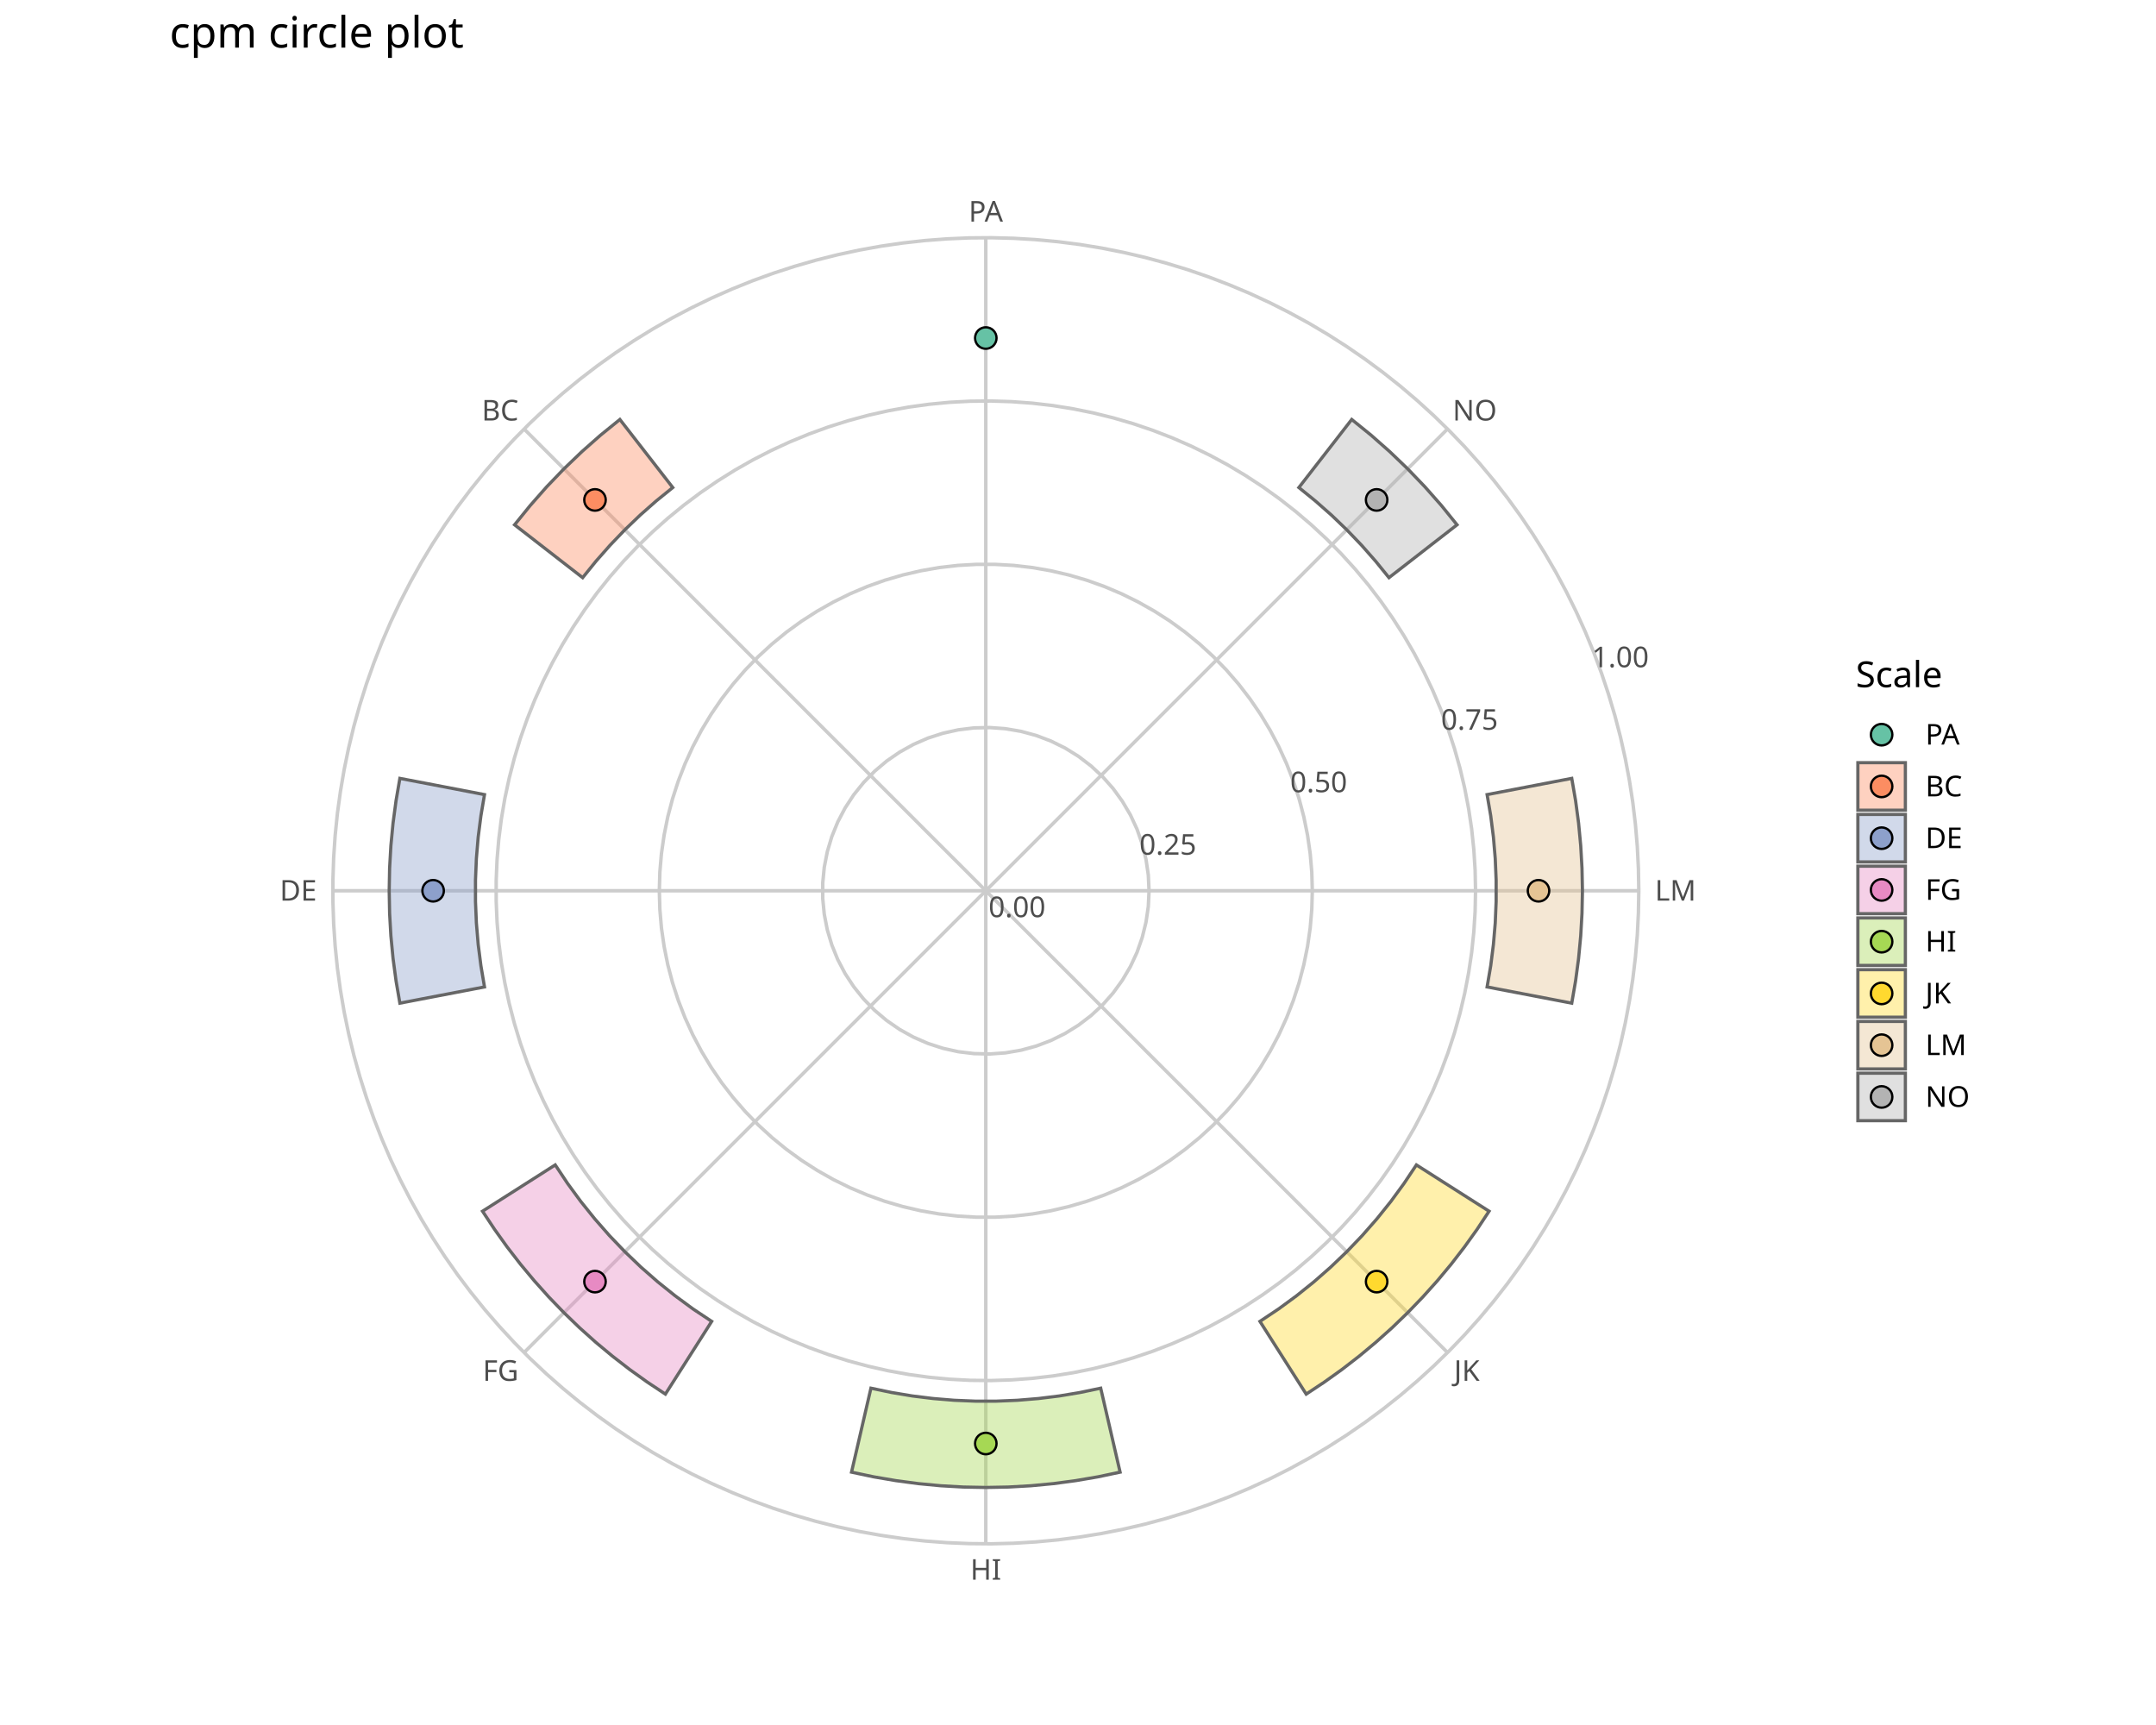
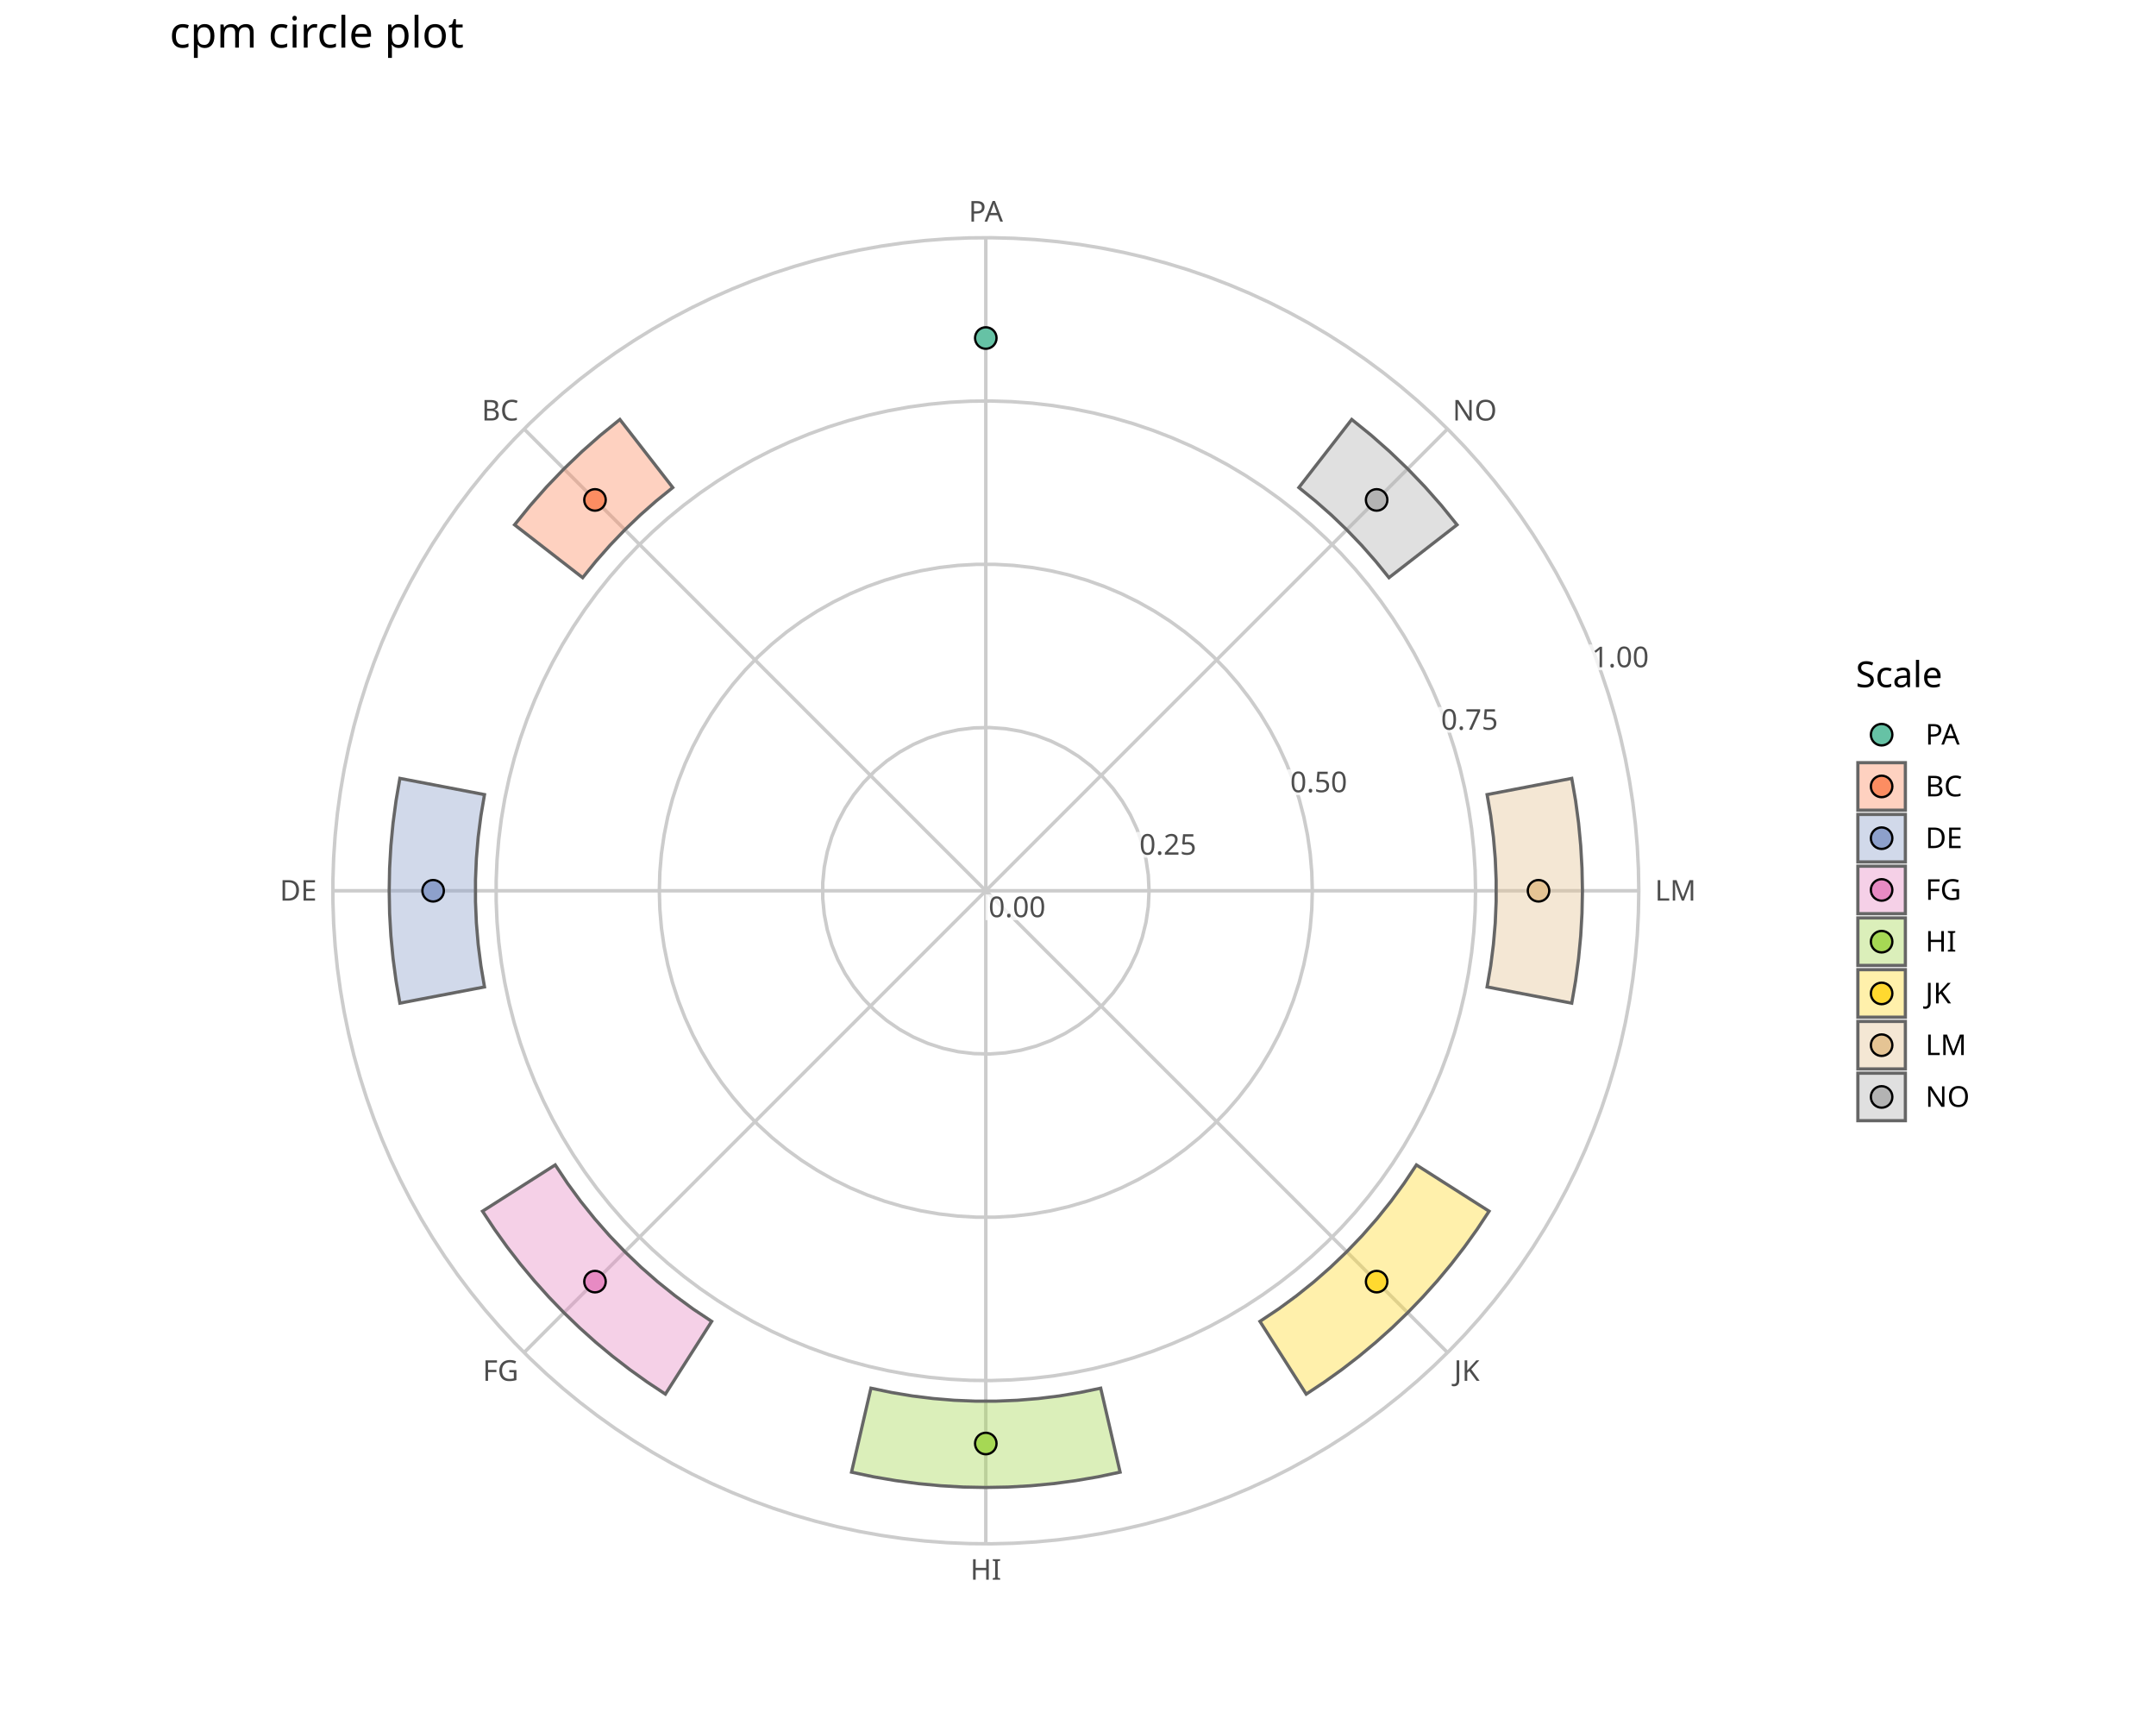
<svg xmlns="http://www.w3.org/2000/svg" class="svglite" data-engine-version="2.0" width="720.00pt" height="576.00pt" viewBox="0 0 720.00 576.00">
  <defs>
    <style type="text/css">
    .svglite line, .svglite polyline, .svglite polygon, .svglite path, .svglite rect, .svglite circle {
      fill: none;
      stroke: #000000;
      stroke-linecap: round;
      stroke-linejoin: round;
      stroke-miterlimit: 10.00;
    }
  </style>
  </defs>
  <rect width="100%" height="100%" style="stroke: none; fill: #FFFFFF;" />
  <defs>
    <clipPath id="cpMC4wMHw3MjAuMDB8MC4wMHw1NzYuMDA=">
      <rect x="0.00" y="0.00" width="720.00" height="576.00" />
    </clipPath>
  </defs>
  <g clip-path="url(#cpMC4wMHw3MjAuMDB8MC4wMHw1NzYuMDA=)">
</g>
  <defs>
    <clipPath id="cpNTAuNjV8NjY5LjM1fDAuMDB8NTc2LjAw">
      <rect x="50.65" y="0.00" width="618.70" height="576.00" />
    </clipPath>
  </defs>
  <g clip-path="url(#cpNTAuNjV8NjY5LjM1fDAuMDB8NTc2LjAw)">
    <rect x="50.65" y="0.00" width="618.70" height="576.00" style="stroke-width: 1.16; stroke: none; fill: #FFFFFF;" />
  </g>
  <g clip-path="url(#cpMC4wMHw3MjAuMDB8MC4wMHw1NzYuMDA=)">
    <polyline points="329.21,297.44 329.21,297.44 " style="stroke-width: 1.16; stroke: #CCCCCC; stroke-linecap: butt;" />
    <polyline points="383.73,297.44 383.48,292.18 382.71,286.96 381.45,281.85 379.71,276.88 377.49,272.10 374.81,267.56 371.72,263.30 368.23,259.36 364.37,255.77 360.18,252.57 355.71,249.79 350.99,247.46 346.06,245.59 340.98,244.21 335.78,243.32 330.53,242.94 325.26,243.06 320.03,243.70 314.89,244.84 309.88,246.46 305.05,248.57 300.45,251.13 296.11,254.12 292.09,257.52 288.41,261.29 285.11,265.39 282.22,269.80 279.77,274.47 277.79,279.34 276.28,284.39 275.27,289.56 274.76,294.80 274.76,300.07 275.27,305.32 276.28,310.49 277.79,315.53 279.77,320.41 282.22,325.08 285.11,329.48 288.41,333.59 292.09,337.36 296.11,340.76 300.45,343.75 305.05,346.31 309.88,348.41 314.89,350.04 320.03,351.18 325.26,351.81 330.53,351.94 335.78,351.56 340.98,350.67 346.06,349.29 350.99,347.42 355.71,345.08 360.18,342.30 364.37,339.11 368.23,335.52 371.72,331.58 374.81,327.31 377.49,322.77 379.71,318.00 381.45,313.03 382.71,307.91 383.48,302.70 383.73,297.44 " style="stroke-width: 1.16; stroke: #CCCCCC; stroke-linecap: butt;" />
    <polyline points="438.25,297.44 438.07,291.21 437.54,285.01 436.65,278.85 435.41,272.74 433.83,266.72 431.91,260.80 429.65,255.00 427.06,249.33 424.15,243.82 420.94,238.49 417.42,233.35 413.62,228.42 409.54,223.71 405.20,219.25 400.61,215.04 395.79,211.09 390.76,207.43 385.52,204.07 380.10,201.01 374.51,198.26 368.77,195.83 362.91,193.74 356.93,191.99 350.87,190.58 344.73,189.51 338.54,188.80 332.33,188.45 326.10,188.45 319.88,188.80 313.70,189.51 307.56,190.58 301.49,191.99 295.52,193.74 289.65,195.83 283.92,198.26 278.33,201.01 272.91,204.07 267.67,207.43 262.63,211.09 257.81,215.04 253.22,219.25 248.88,223.71 244.81,228.42 241.00,233.35 237.49,238.49 234.27,243.82 231.37,249.33 228.78,255.00 226.52,260.80 224.60,266.72 223.01,272.74 221.78,278.85 220.89,285.01 220.36,291.21 220.18,297.44 220.36,303.66 220.89,309.87 221.78,316.03 223.01,322.13 224.60,328.16 226.52,334.08 228.78,339.88 231.37,345.55 234.27,351.05 237.49,356.39 241.00,361.53 244.81,366.46 248.88,371.16 253.22,375.63 257.81,379.84 262.63,383.78 267.67,387.44 272.91,390.81 278.33,393.87 283.92,396.62 289.65,399.04 295.52,401.14 301.49,402.89 307.56,404.30 313.70,405.36 319.88,406.07 326.10,406.43 332.33,406.43 338.54,406.07 344.73,405.36 350.87,404.30 356.93,402.89 362.91,401.14 368.77,399.04 374.51,396.62 380.10,393.87 385.52,390.81 390.76,387.44 395.79,383.78 400.61,379.84 405.20,375.63 409.54,371.16 413.62,366.46 417.42,361.53 420.94,356.39 424.15,351.05 427.06,345.55 429.65,339.88 431.91,334.08 433.83,328.16 435.41,322.13 436.65,316.03 437.54,309.87 438.07,303.66 438.25,297.44 " style="stroke-width: 1.16; stroke: #CCCCCC; stroke-linecap: butt;" />
    <polyline points="492.76,297.44 492.62,290.54 492.18,283.66 491.46,276.80 490.44,269.98 489.14,263.21 487.56,256.50 485.69,249.86 483.54,243.31 481.13,236.85 478.44,230.50 475.48,224.27 472.27,218.16 468.80,212.20 465.08,206.40 461.12,200.75 456.93,195.27 452.51,189.98 447.87,184.88 443.02,179.98 437.96,175.28 432.72,170.81 427.29,166.56 421.68,162.54 415.91,158.76 409.99,155.23 403.92,151.95 397.72,148.93 391.40,146.17 384.97,143.69 378.44,141.47 371.82,139.54 365.13,137.88 358.37,136.51 351.56,135.42 344.71,134.62 337.83,134.12 330.94,133.90 324.04,133.97 317.15,134.33 310.29,134.99 303.46,135.93 296.67,137.16 289.94,138.67 283.29,140.47 276.71,142.54 270.23,144.90 263.85,147.52 257.59,150.41 251.45,153.56 245.46,156.96 239.61,160.62 233.92,164.52 228.40,168.65 223.06,173.02 217.91,177.60 212.96,182.40 208.21,187.41 203.68,192.60 199.37,197.99 195.30,203.55 191.46,209.28 187.86,215.17 184.52,221.20 181.43,227.37 178.61,233.66 176.06,240.06 173.77,246.57 171.77,253.17 170.04,259.85 168.60,266.59 167.44,273.39 166.57,280.23 165.99,287.10 165.70,293.99 165.70,300.89 165.99,307.78 166.57,314.65 167.44,321.49 168.60,328.29 170.04,335.03 171.77,341.71 173.77,348.31 176.06,354.81 178.61,361.22 181.43,367.51 184.52,373.68 187.86,379.71 191.46,385.60 195.30,391.33 199.37,396.89 203.68,402.27 208.21,407.47 212.96,412.47 217.91,417.27 223.06,421.86 228.40,426.22 233.92,430.36 239.61,434.26 245.46,437.91 251.45,441.32 257.59,444.47 263.85,447.36 270.23,449.98 276.71,452.33 283.29,454.41 289.94,456.20 296.67,457.72 303.46,458.95 310.29,459.89 317.15,460.54 324.04,460.91 330.94,460.98 337.83,460.76 344.71,460.25 351.56,459.46 358.37,458.37 365.13,457.00 371.82,455.34 378.44,453.40 384.97,451.19 391.40,448.70 397.72,445.95 403.92,442.93 409.99,439.65 415.91,436.12 421.68,432.34 427.29,428.32 432.72,424.07 437.96,419.59 443.02,414.90 447.87,410.00 452.51,404.90 456.93,399.60 461.12,394.13 465.08,388.48 468.80,382.67 472.27,376.71 475.48,370.61 478.44,364.38 481.13,358.03 483.54,351.57 485.69,345.02 487.56,338.38 489.14,331.67 490.44,324.89 491.46,318.07 492.18,311.22 492.62,304.33 492.76,297.44 " style="stroke-width: 1.16; stroke: #CCCCCC; stroke-linecap: butt;" />
    <polyline points="547.28,297.44 547.15,290.03 546.78,282.64 546.15,275.26 545.27,267.90 544.14,260.59 542.77,253.31 541.15,246.08 539.28,238.91 537.17,231.82 534.82,224.79 532.24,217.85 529.42,211.00 526.37,204.26 523.09,197.61 519.59,191.09 515.87,184.69 511.93,178.41 507.78,172.28 503.43,166.28 498.88,160.44 494.13,154.76 489.19,149.24 484.06,143.90 478.76,138.73 473.28,133.74 467.64,128.94 461.84,124.34 455.89,119.94 449.79,115.74 443.55,111.75 437.18,107.97 430.68,104.42 424.07,101.08 417.34,97.97 410.52,95.10 403.60,92.45 396.60,90.04 389.52,87.88 382.37,85.95 375.16,84.27 367.89,82.83 360.58,81.64 353.23,80.70 345.86,80.01 338.47,79.57 331.06,79.38 323.66,79.44 316.26,79.76 308.88,80.32 301.51,81.14 294.19,82.20 286.90,83.52 279.66,85.08 272.48,86.88 265.36,88.93 258.31,91.22 251.35,93.74 244.48,96.51 237.71,99.50 231.04,102.72 224.48,106.17 218.05,109.83 211.74,113.72 205.57,117.81 199.54,122.11 193.66,126.62 187.94,131.32 182.38,136.21 176.99,141.29 171.78,146.55 166.75,151.98 161.90,157.58 157.25,163.35 152.79,169.26 148.54,175.33 144.50,181.53 140.67,187.87 137.06,194.34 133.67,200.92 130.50,207.62 127.57,214.42 124.87,221.31 122.40,228.29 120.17,235.36 118.18,242.49 116.44,249.69 114.94,256.94 113.69,264.24 112.68,271.58 111.93,278.95 111.43,286.33 111.18,293.74 111.18,301.14 111.43,308.54 111.93,315.93 112.68,323.30 113.69,330.64 114.94,337.94 116.44,345.19 118.18,352.39 120.17,359.52 122.40,366.58 124.87,373.57 127.57,380.46 130.50,387.26 133.67,393.96 137.06,400.54 140.67,407.01 144.50,413.35 148.54,419.55 152.79,425.62 157.25,431.53 161.90,437.29 166.75,442.89 171.78,448.33 176.99,453.59 182.38,458.67 187.94,463.56 193.66,468.26 199.54,472.76 205.57,477.07 211.74,481.16 218.05,485.04 224.48,488.71 231.04,492.16 237.71,495.38 244.48,498.37 251.35,501.13 258.31,503.66 265.36,505.95 272.48,508.00 279.66,509.80 286.90,511.36 294.19,512.67 301.51,513.74 308.88,514.56 316.26,515.12 323.66,515.43 331.06,515.50 338.47,515.31 345.86,514.87 353.23,514.18 360.58,513.24 367.89,512.05 375.16,510.61 382.37,508.93 389.52,507.00 396.60,504.83 403.60,502.42 410.52,499.78 417.34,496.90 424.07,493.80 430.68,490.46 437.18,486.90 443.55,483.13 449.79,479.14 455.89,474.94 461.84,470.54 467.64,465.93 473.28,461.14 478.76,456.15 484.06,450.98 489.19,445.63 494.13,440.11 498.88,434.43 503.43,428.59 507.78,422.60 511.93,416.47 515.87,410.19 519.59,403.79 523.09,397.26 526.37,390.62 529.42,383.87 532.24,377.03 534.82,370.09 537.17,363.06 539.28,355.96 541.15,348.80 542.77,341.57 544.14,334.29 545.27,326.97 546.15,319.62 546.78,312.24 547.15,304.84 547.28,297.44 " style="stroke-width: 1.16; stroke: #CCCCCC; stroke-linecap: butt;" />
    <polyline points="329.21,297.44 329.21,289.92 329.21,282.40 329.21,274.88 329.21,267.36 329.21,259.84 329.21,252.32 329.21,244.80 329.21,237.28 329.21,229.76 329.21,222.24 329.21,214.72 329.21,207.20 329.21,199.68 329.21,192.16 329.21,184.65 329.21,177.13 329.21,169.61 329.21,162.09 329.21,154.57 329.21,147.05 329.21,139.53 329.21,132.01 329.21,124.49 329.21,116.97 329.21,109.45 329.21,101.93 329.21,94.41 329.21,86.89 329.21,79.37 " style="stroke-width: 1.16; stroke: #CCCCCC; stroke-linecap: butt;" />
    <polyline points="329.21,297.44 323.90,292.12 318.58,286.80 313.26,281.49 307.94,276.17 302.63,270.85 297.31,265.54 291.99,260.22 286.68,254.90 281.36,249.58 276.04,244.27 270.72,238.95 265.41,233.63 260.09,228.32 254.77,223.00 249.46,217.68 244.14,212.36 238.82,207.05 233.50,201.73 228.19,196.41 222.87,191.10 217.55,185.78 212.24,180.46 206.92,175.14 201.60,169.83 196.28,164.51 190.97,159.19 185.65,153.88 180.33,148.56 175.02,143.24 " style="stroke-width: 1.16; stroke: #CCCCCC; stroke-linecap: butt;" />
    <polyline points="329.21,297.44 321.69,297.44 314.17,297.44 306.65,297.44 299.13,297.44 291.62,297.44 284.10,297.44 276.58,297.44 269.06,297.44 261.54,297.44 254.02,297.44 246.50,297.44 238.98,297.44 231.46,297.44 223.94,297.44 216.42,297.44 208.90,297.44 201.38,297.44 193.86,297.44 186.34,297.44 178.82,297.44 171.30,297.44 163.78,297.44 156.26,297.44 148.74,297.44 141.22,297.44 133.70,297.44 126.19,297.44 118.67,297.44 111.15,297.44 " style="stroke-width: 1.16; stroke: #CCCCCC; stroke-linecap: butt;" />
    <polyline points="329.21,297.44 323.90,302.76 318.58,308.07 313.26,313.39 307.94,318.71 302.63,324.02 297.31,329.34 291.99,334.66 286.68,339.98 281.36,345.29 276.04,350.61 270.72,355.93 265.41,361.24 260.09,366.56 254.77,371.88 249.46,377.20 244.14,382.51 238.82,387.83 233.50,393.15 228.19,398.46 222.87,403.78 217.55,409.10 212.24,414.42 206.92,419.73 201.60,425.05 196.28,430.37 190.97,435.68 185.65,441.00 180.33,446.32 175.02,451.64 " style="stroke-width: 1.16; stroke: #CCCCCC; stroke-linecap: butt;" />
    <polyline points="329.21,297.44 329.21,304.96 329.21,312.48 329.21,320.00 329.21,327.52 329.21,335.04 329.21,342.56 329.21,350.08 329.21,357.59 329.21,365.11 329.21,372.63 329.21,380.15 329.21,387.67 329.21,395.19 329.21,402.71 329.21,410.23 329.21,417.75 329.21,425.27 329.21,432.79 329.21,440.31 329.21,447.83 329.21,455.35 329.21,462.87 329.21,470.39 329.21,477.91 329.21,485.43 329.21,492.95 329.21,500.47 329.21,507.99 329.21,515.51 " style="stroke-width: 1.16; stroke: #CCCCCC; stroke-linecap: butt;" />
    <polyline points="329.21,297.44 334.53,302.76 339.85,308.07 345.16,313.39 350.48,318.71 355.80,324.02 361.12,329.34 366.43,334.66 371.75,339.98 377.07,345.29 382.38,350.61 387.70,355.93 393.02,361.24 398.34,366.56 403.65,371.88 408.97,377.20 414.29,382.51 419.60,387.83 424.92,393.15 430.24,398.46 435.56,403.78 440.87,409.10 446.19,414.42 451.51,419.73 456.82,425.05 462.14,430.37 467.46,435.68 472.78,441.00 478.09,446.32 483.41,451.64 " style="stroke-width: 1.16; stroke: #CCCCCC; stroke-linecap: butt;" />
    <polyline points="329.21,297.44 336.73,297.44 344.25,297.44 351.77,297.44 359.29,297.44 366.81,297.44 374.33,297.44 381.85,297.44 389.37,297.44 396.89,297.44 404.41,297.44 411.93,297.44 419.45,297.44 426.97,297.44 434.49,297.44 442.01,297.44 449.53,297.44 457.05,297.44 464.57,297.44 472.08,297.44 479.60,297.44 487.12,297.44 494.64,297.44 502.16,297.44 509.68,297.44 517.20,297.44 524.72,297.44 532.24,297.44 539.76,297.44 547.28,297.44 " style="stroke-width: 1.16; stroke: #CCCCCC; stroke-linecap: butt;" />
    <polyline points="329.21,297.44 334.53,292.12 339.85,286.80 345.16,281.49 350.48,276.17 355.80,270.85 361.12,265.54 366.43,260.22 371.75,254.90 377.07,249.58 382.38,244.27 387.70,238.95 393.02,233.63 398.34,228.32 403.65,223.00 408.97,217.68 414.29,212.36 419.60,207.05 424.92,201.73 430.24,196.41 435.56,191.10 440.87,185.78 446.19,180.46 451.51,175.14 456.82,169.83 462.14,164.51 467.46,159.19 472.78,153.88 478.09,148.56 483.41,143.24 " style="stroke-width: 1.16; stroke: #CCCCCC; stroke-linecap: butt;" />
    <polygon points="207.01,140.07 200.56,145.30 194.33,150.80 188.33,156.55 182.57,162.55 177.08,168.78 171.84,175.24 179.42,181.12 187.00,187.01 194.58,192.89 199.05,187.37 203.76,182.03 208.68,176.90 213.81,171.98 219.14,167.28 224.67,162.80 218.78,155.22 212.90,147.65 " style="stroke-width: 1.07; stroke: #666666; stroke-linecap: butt; stroke-linejoin: miter; fill: #FC8D62; fill-opacity: 0.40;" />
    <polygon points="133.54,259.91 132.26,267.35 131.26,274.83 130.54,282.35 130.11,289.89 129.97,297.44 130.11,304.99 130.54,312.53 131.26,320.04 132.26,327.53 133.54,334.97 142.96,333.16 152.38,331.36 161.80,329.55 160.60,322.47 159.69,315.35 159.09,308.20 158.79,301.03 158.79,293.85 159.09,286.68 159.69,279.53 160.60,272.41 161.80,265.33 152.38,263.52 142.96,261.71 " style="stroke-width: 1.07; stroke: #666666; stroke-linecap: butt; stroke-linejoin: miter; fill: #8DA0CB; fill-opacity: 0.40;" />
    <polygon points="161.14,404.44 165.15,410.49 169.37,416.39 173.81,422.13 178.45,427.70 183.29,433.10 188.33,438.32 193.55,443.36 198.95,448.20 204.53,452.84 210.27,457.28 216.16,461.50 222.21,465.51 227.36,457.42 232.52,449.33 237.67,441.23 231.47,437.10 225.47,432.69 219.66,428.03 214.06,423.12 208.68,417.97 203.53,412.59 198.62,406.99 193.96,401.19 189.55,395.18 185.42,388.98 177.33,394.14 169.23,399.29 " style="stroke-width: 1.07; stroke: #666666; stroke-linecap: butt; stroke-linejoin: miter; fill: #E78AC3; fill-opacity: 0.40;" />
    <polygon points="284.37,491.57 291.74,493.13 299.17,494.40 306.65,495.40 314.15,496.11 321.68,496.54 329.21,496.68 336.75,496.54 344.28,496.11 351.78,495.40 359.25,494.40 366.68,493.13 374.06,491.57 371.90,482.22 369.74,472.87 367.58,463.53 360.69,464.97 353.75,466.13 346.77,466.99 339.76,467.57 332.73,467.86 325.70,467.86 318.67,467.57 311.65,466.99 304.67,466.13 297.73,464.97 290.85,463.53 288.69,472.87 286.53,482.22 " style="stroke-width: 1.07; stroke: #666666; stroke-linecap: butt; stroke-linejoin: miter; fill: #A6D854; fill-opacity: 0.40;" />
    <polygon points="436.21,465.51 442.26,461.50 448.16,457.28 453.90,452.84 459.47,448.20 464.88,443.36 470.10,438.32 475.13,433.10 479.98,427.70 484.62,422.13 489.05,416.39 493.28,410.49 497.28,404.44 489.19,399.29 481.10,394.14 473.01,388.98 468.87,395.18 464.47,401.19 459.81,406.99 454.90,412.59 449.75,417.97 444.37,423.12 438.77,428.03 432.96,432.69 426.95,437.10 420.76,441.23 425.91,449.33 431.06,457.42 " style="stroke-width: 1.07; stroke: #666666; stroke-linecap: butt; stroke-linejoin: miter; fill: #FFD92F; fill-opacity: 0.40;" />
    <polygon points="524.89,334.97 526.17,327.53 527.17,320.04 527.88,312.53 528.31,304.99 528.46,297.44 528.31,289.89 527.88,282.35 527.17,274.83 526.17,267.35 524.89,259.91 515.47,261.71 506.05,263.52 496.62,265.33 497.83,272.41 498.73,279.53 499.34,286.68 499.64,293.85 499.64,301.03 499.34,308.20 498.73,315.35 497.83,322.47 496.62,329.55 506.05,331.36 515.47,333.16 " style="stroke-width: 1.07; stroke: #666666; stroke-linecap: butt; stroke-linejoin: miter; fill: #E5C494; fill-opacity: 0.40;" />
    <polygon points="486.58,175.24 481.35,168.78 475.85,162.55 470.10,156.55 464.10,150.80 457.87,145.30 451.41,140.07 445.53,147.65 439.64,155.22 433.76,162.80 439.28,167.28 444.62,171.98 449.75,176.90 454.67,182.03 459.37,187.37 463.85,192.89 471.43,187.01 479.00,181.12 " style="stroke-width: 1.07; stroke: #666666; stroke-linecap: butt; stroke-linejoin: miter; fill: #B3B3B3; fill-opacity: 0.40;" />
    <circle cx="329.21" cy="112.87" r="3.59" style="stroke-width: 0.77; fill: #66C2A5;" />
    <circle cx="198.70" cy="166.93" r="3.59" style="stroke-width: 0.77; fill: #FC8D62;" />
    <circle cx="144.64" cy="297.44" r="3.59" style="stroke-width: 0.77; fill: #8DA0CB;" />
    <circle cx="198.70" cy="427.95" r="3.59" style="stroke-width: 0.77; fill: #E78AC3;" />
    <circle cx="329.21" cy="482.01" r="3.59" style="stroke-width: 0.77; fill: #A6D854;" />
    <circle cx="459.73" cy="427.95" r="3.59" style="stroke-width: 0.77; fill: #FFD92F;" />
    <circle cx="513.79" cy="297.44" r="3.59" style="stroke-width: 0.77; fill: #E5C494;" />
    <circle cx="459.73" cy="166.93" r="3.59" style="stroke-width: 0.77; fill: #B3B3B3;" />
    <text x="329.21" y="73.99" text-anchor="middle" style="font-size: 9.60px; fill: #4D4D4D; font-family: sans;" textLength="12.81px" lengthAdjust="spacingAndGlyphs">PA</text>
    <text x="173.17" y="140.41" text-anchor="end" style="font-size: 9.60px; fill: #4D4D4D; font-family: sans;" textLength="13.34px" lengthAdjust="spacingAndGlyphs">BC</text>
    <text x="105.77" y="300.74" text-anchor="end" style="font-size: 9.60px; fill: #4D4D4D; font-family: sans;" textLength="13.34px" lengthAdjust="spacingAndGlyphs">DE</text>
    <text x="173.17" y="461.08" text-anchor="end" style="font-size: 9.60px; fill: #4D4D4D; font-family: sans;" textLength="13.33px" lengthAdjust="spacingAndGlyphs">FG</text>
    <text x="329.21" y="527.49" text-anchor="middle" style="font-size: 9.60px; fill: #4D4D4D; font-family: sans;" textLength="9.60px" lengthAdjust="spacingAndGlyphs">HI</text>
    <text x="485.57" y="461.08" style="font-size: 9.60px; fill: #4D4D4D; font-family: sans;" textLength="11.21px" lengthAdjust="spacingAndGlyphs">JK</text>
    <text x="552.66" y="300.74" style="font-size: 9.60px; fill: #4D4D4D; font-family: sans;" textLength="13.34px" lengthAdjust="spacingAndGlyphs">LM</text>
    <text x="485.10" y="140.41" style="font-size: 9.60px; fill: #4D4D4D; font-family: sans;" textLength="14.41px" lengthAdjust="spacingAndGlyphs">NO</text>
+     <rect x="329.13" y="298.65" width="20.68" height="8.60" style="stroke-width: 0.75; stroke: none; fill: #FFFFFF; fill-opacity: 0.75;" />
+     <rect x="379.50" y="277.79" width="20.68" height="8.60" style="stroke-width: 0.75; stroke: none; fill: #FFFFFF; fill-opacity: 0.75;" />
+     <rect x="429.87" y="256.93" width="20.68" height="8.60" style="stroke-width: 0.75; stroke: none; fill: #FFFFFF; fill-opacity: 0.75;" />
+     <rect x="480.23" y="236.06" width="20.68" height="8.60" style="stroke-width: 0.75; stroke: none; fill: #FFFFFF; fill-opacity: 0.75;" />
+     <rect x="530.60" y="215.20" width="20.68" height="8.60" style="stroke-width: 0.75; stroke: none; fill: #FFFFFF; fill-opacity: 0.75;" />
    <text x="330.13" y="306.25" style="font-size: 9.60px; fill: #4D4D4D; font-family: sans;" textLength="18.69px" lengthAdjust="spacingAndGlyphs">0.00</text>
    <text x="380.50" y="285.39" style="font-size: 9.60px; fill: #4D4D4D; font-family: sans;" textLength="18.69px" lengthAdjust="spacingAndGlyphs">0.25</text>
    <text x="430.86" y="264.53" style="font-size: 9.60px; fill: #4D4D4D; font-family: sans;" textLength="18.69px" lengthAdjust="spacingAndGlyphs">0.50</text>
    <text x="481.23" y="243.67" style="font-size: 9.60px; fill: #4D4D4D; font-family: sans;" textLength="18.69px" lengthAdjust="spacingAndGlyphs">0.75</text>
    <text x="531.60" y="222.80" style="font-size: 9.60px; fill: #4D4D4D; font-family: sans;" textLength="18.69px" lengthAdjust="spacingAndGlyphs">1.00</text>
    <text x="619.73" y="229.46" style="font-size: 12.00px; font-family: sans;" textLength="30.02px" lengthAdjust="spacingAndGlyphs">Scale</text>
    <circle cx="628.37" cy="245.32" r="3.59" style="stroke-width: 0.77; fill: #66C2A5;" />
    <rect x="620.44" y="254.67" width="15.86" height="15.86" style="stroke-width: 1.07; stroke: #666666; stroke-linecap: butt; stroke-linejoin: miter; fill: #FC8D62; fill-opacity: 0.40;" />
    <circle cx="628.37" cy="262.60" r="3.59" style="stroke-width: 0.77; fill: #FC8D62;" />
    <rect x="620.44" y="271.95" width="15.86" height="15.86" style="stroke-width: 1.07; stroke: #666666; stroke-linecap: butt; stroke-linejoin: miter; fill: #8DA0CB; fill-opacity: 0.40;" />
    <circle cx="628.37" cy="279.88" r="3.59" style="stroke-width: 0.77; fill: #8DA0CB;" />
    <rect x="620.44" y="289.23" width="15.86" height="15.86" style="stroke-width: 1.07; stroke: #666666; stroke-linecap: butt; stroke-linejoin: miter; fill: #E78AC3; fill-opacity: 0.40;" />
    <circle cx="628.37" cy="297.16" r="3.59" style="stroke-width: 0.77; fill: #E78AC3;" />
    <rect x="620.44" y="306.51" width="15.86" height="15.86" style="stroke-width: 1.07; stroke: #666666; stroke-linecap: butt; stroke-linejoin: miter; fill: #A6D854; fill-opacity: 0.40;" />
    <circle cx="628.37" cy="314.44" r="3.59" style="stroke-width: 0.77; fill: #A6D854;" />
    <rect x="620.44" y="323.79" width="15.86" height="15.86" style="stroke-width: 1.07; stroke: #666666; stroke-linecap: butt; stroke-linejoin: miter; fill: #FFD92F; fill-opacity: 0.40;" />
    <circle cx="628.37" cy="331.72" r="3.59" style="stroke-width: 0.77; fill: #FFD92F;" />
    <rect x="620.44" y="341.07" width="15.86" height="15.86" style="stroke-width: 1.07; stroke: #666666; stroke-linecap: butt; stroke-linejoin: miter; fill: #E5C494; fill-opacity: 0.40;" />
    <circle cx="628.37" cy="349.00" r="3.59" style="stroke-width: 0.77; fill: #E5C494;" />
    <rect x="620.44" y="358.35" width="15.86" height="15.86" style="stroke-width: 1.07; stroke: #666666; stroke-linecap: butt; stroke-linejoin: miter; fill: #B3B3B3; fill-opacity: 0.40;" />
    <circle cx="628.37" cy="366.28" r="3.59" style="stroke-width: 0.77; fill: #B3B3B3;" />
    <text x="642.99" y="248.63" style="font-size: 9.60px; font-family: sans;" textLength="12.81px" lengthAdjust="spacingAndGlyphs">PA</text>
    <text x="642.99" y="265.91" style="font-size: 9.60px; font-family: sans;" textLength="13.34px" lengthAdjust="spacingAndGlyphs">BC</text>
    <text x="642.99" y="283.19" style="font-size: 9.60px; font-family: sans;" textLength="13.34px" lengthAdjust="spacingAndGlyphs">DE</text>
    <text x="642.99" y="300.47" style="font-size: 9.60px; font-family: sans;" textLength="13.33px" lengthAdjust="spacingAndGlyphs">FG</text>
    <text x="642.99" y="317.75" style="font-size: 9.60px; font-family: sans;" textLength="9.60px" lengthAdjust="spacingAndGlyphs">HI</text>
    <text x="642.99" y="335.03" style="font-size: 9.60px; font-family: sans;" textLength="11.21px" lengthAdjust="spacingAndGlyphs">JK</text>
    <text x="642.99" y="352.31" style="font-size: 9.60px; font-family: sans;" textLength="13.34px" lengthAdjust="spacingAndGlyphs">LM</text>
    <text x="642.99" y="369.59" style="font-size: 9.60px; font-family: sans;" textLength="14.41px" lengthAdjust="spacingAndGlyphs">NO</text>
    <text x="56.63" y="15.89" style="font-size: 14.40px; font-family: sans;" textLength="92.04px" lengthAdjust="spacingAndGlyphs">cpm circle plot</text>
  </g>
</svg>
